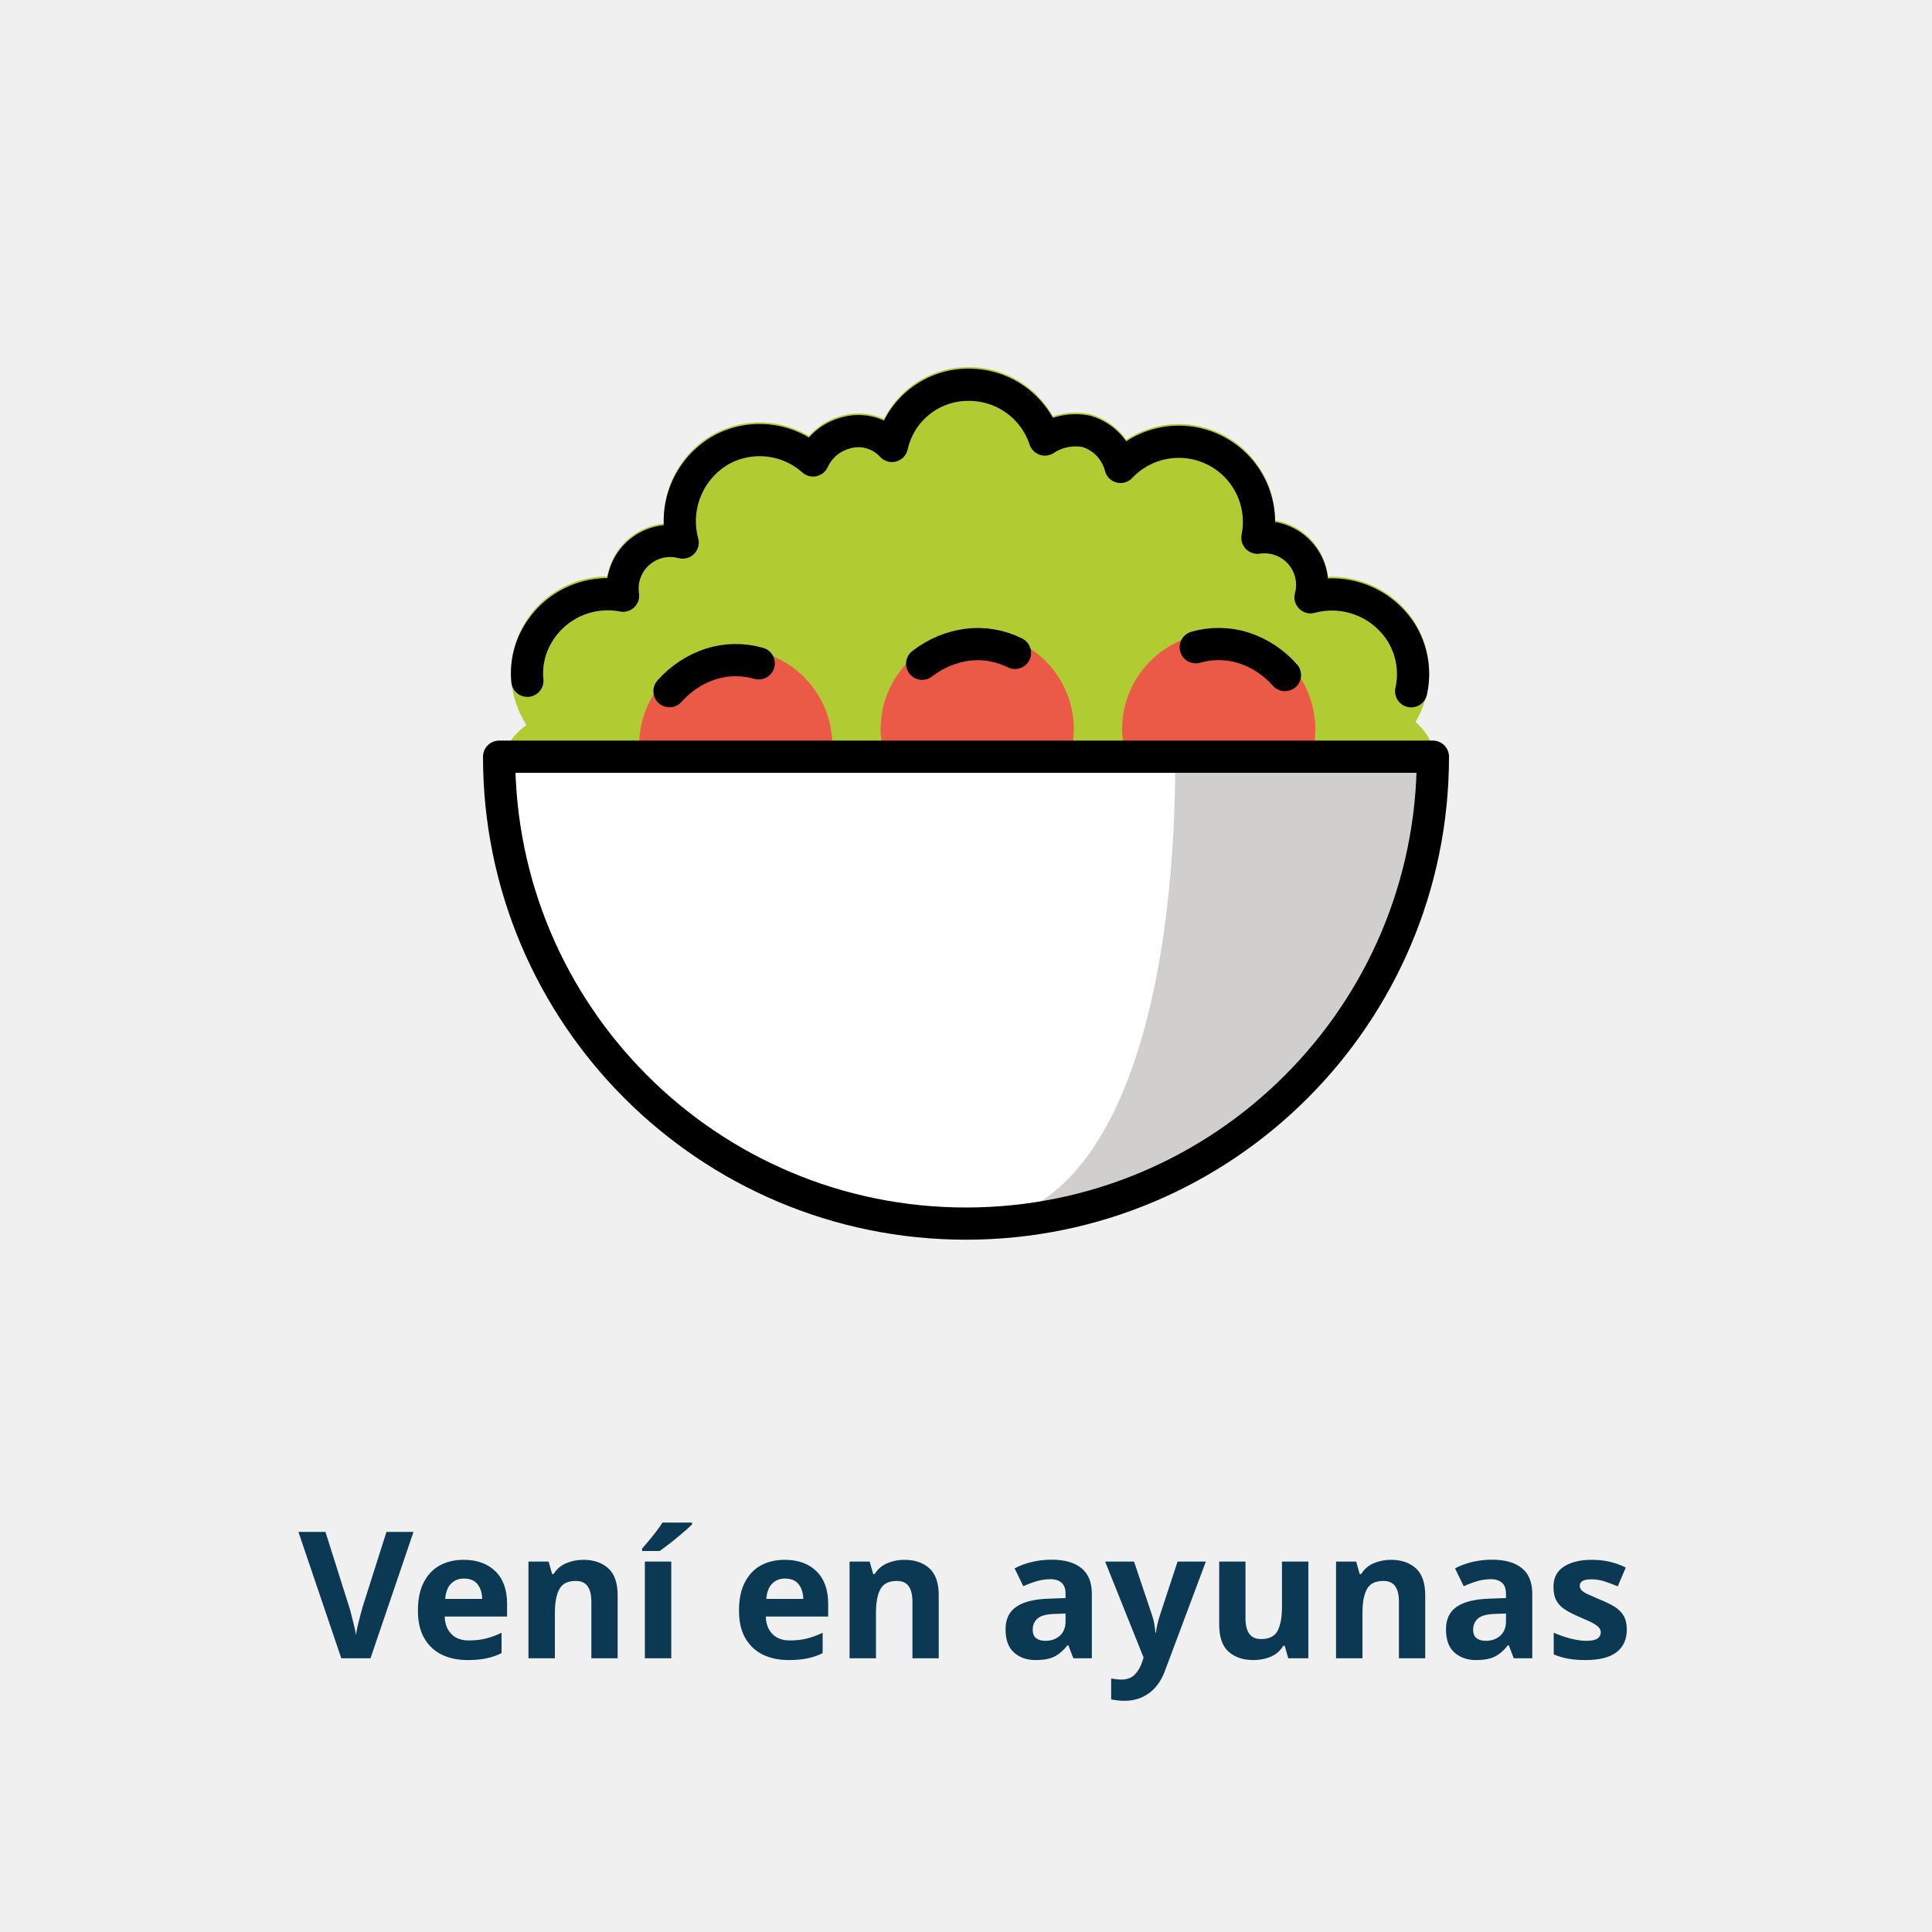
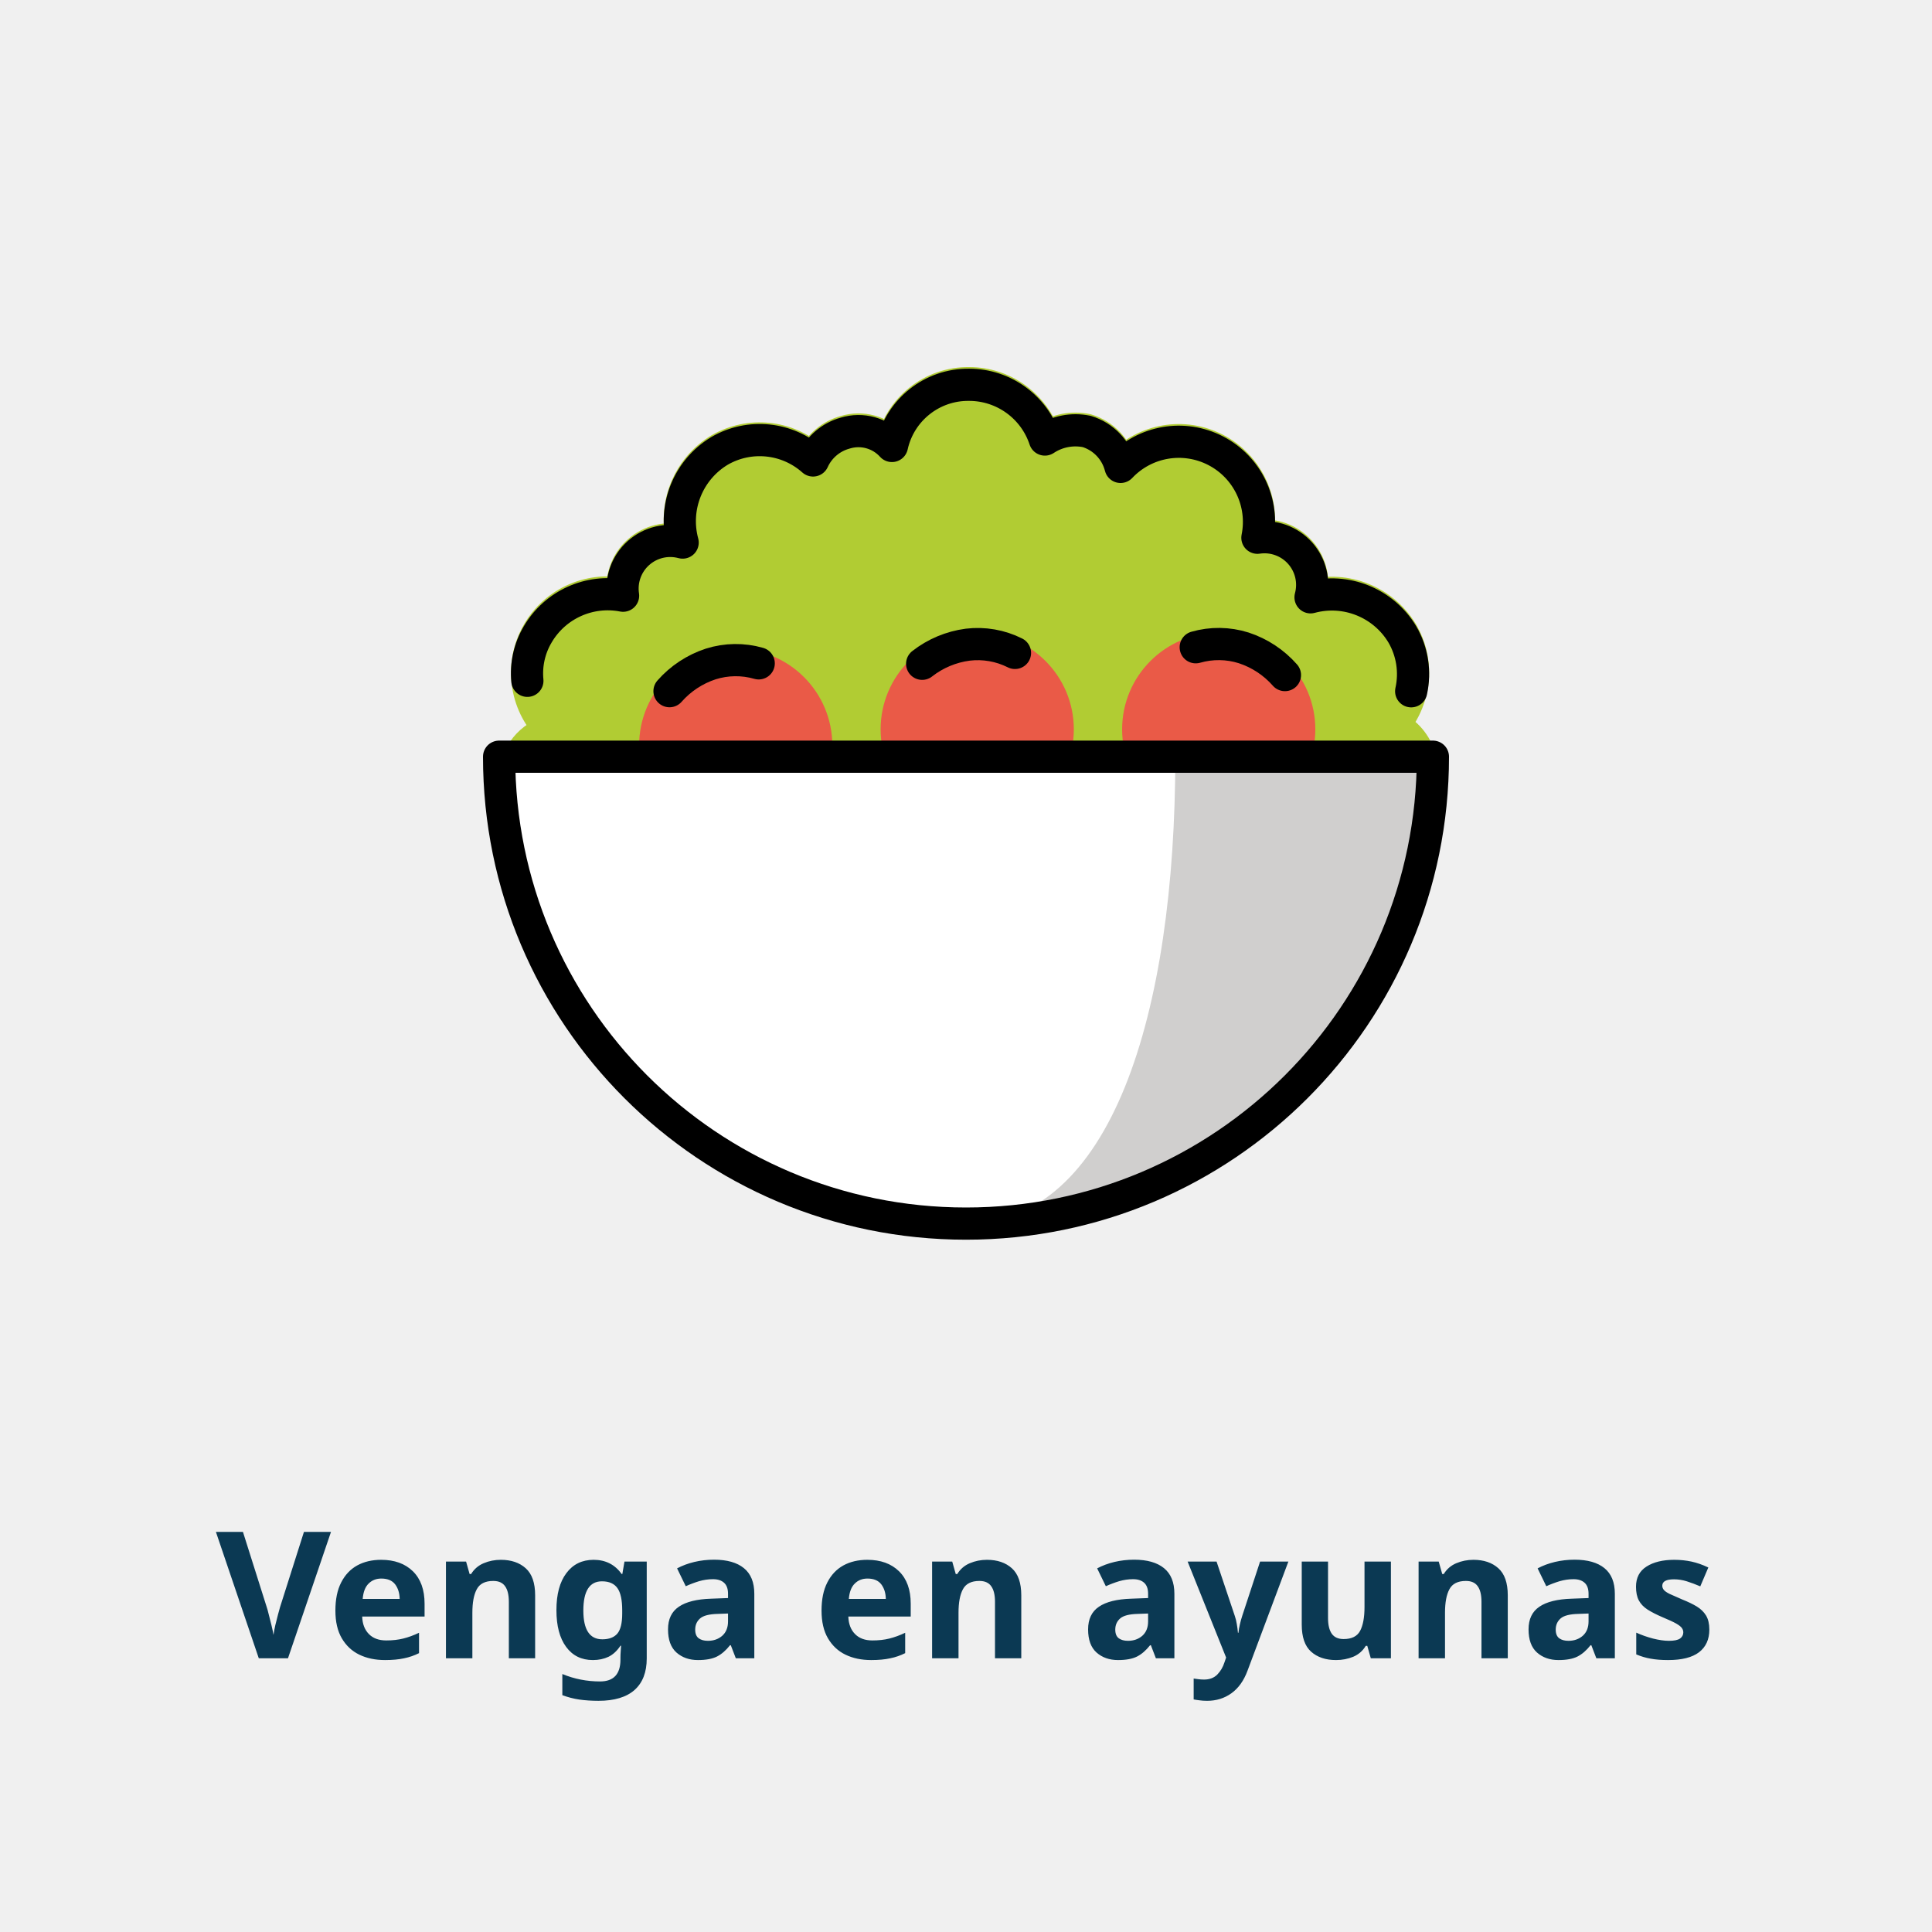
- <svg xmlns="http://www.w3.org/2000/svg" viewBox="0 0 240 240" width="240" height="240" role="img" aria-label="Vení en ayunas">
+ <svg xmlns="http://www.w3.org/2000/svg" viewBox="0 0 240 240" width="240" height="240" role="img" aria-label="Venga en ayunas">
  <g transform="translate(48 24) scale(2)">
    <g id="color">
      <path fill="#b1cc33" stroke="#b1cc33" stroke-miterlimit="10" stroke-width="2" d="M57.4,40.6l5-.8-.3-1a2.948,2.948,0,0,0,2.1-3.7,3.087,3.087,0,0,0-1.7-2,5.075,5.075,0,0,0,1.264-3.134A4.906,4.906,0,0,0,63.1,27.3,5.097,5.097,0,0,0,57.4,25a2.961,2.961,0,0,0-3.3-3.7,4.978,4.978,0,0,0-8.5-4.4,3.102,3.102,0,0,0-2.1-2.2,3.441,3.441,0,0,0-2.6.5,4.956,4.956,0,0,0-4.7-3.4,4.846,4.846,0,0,0-4.8,3.8,2.803,2.803,0,0,0-2.9-.8,3.087,3.087,0,0,0-2,1.7,4.974,4.974,0,0,0-5.8-.6,5.097,5.097,0,0,0-2.3,5.7,2.961,2.961,0,0,0-3.7,3.3,4.978,4.978,0,0,0-4.4,8.5,2.99,2.99,0,0,0-.1,5.8v1l3.1.7" />
      <circle cx="21.697" cy="34.3" r="6" fill="#ea5a47" />
      <circle cx="36.697" cy="33.3" r="6" fill="#ea5a47" />
      <circle cx="51.697" cy="33.3" r="6" fill="#ea5a47" />
      <path fill="#fff" d="M65,35A29,29,0,0,1,7,35Z" />
      <path fill="#d0cfce" d="M49,35c0,16-4,29-13,29A29.021,29.021,0,0,0,65,35Z" />
    </g>
    <g id="line">
      <path fill="none" stroke="#000" stroke-linecap="round" stroke-linejoin="round" stroke-width="2" d="M50.269,28.202a5.162,5.162,0,0,1,2.981.039,5.83,5.83,0,0,1,2.56,1.689" />
      <path fill="none" stroke="#000" stroke-linecap="round" stroke-linejoin="round" stroke-width="2" d="M33.277,29.229a5.829,5.829,0,0,1,2.828-1.187,5.16,5.16,0,0,1,2.937.512" />
      <path fill="none" stroke="#000" stroke-linecap="round" stroke-linejoin="round" stroke-width="2" d="M17.584,30.93a5.831,5.831,0,0,1,2.56-1.689,5.161,5.161,0,0,1,2.981-.039" />
      <path fill="none" stroke="#000" stroke-linecap="round" stroke-linejoin="round" stroke-width="2" d="M63.651,30.936A4.905,4.905,0,0,0,63.1,27.4a5.097,5.097,0,0,0-5.7-2.3,2.961,2.961,0,0,0-3.3-3.7A4.978,4.978,0,0,0,45.6,17a3.102,3.102,0,0,0-2.1-2.2,3.441,3.441,0,0,0-2.6.5,4.956,4.956,0,0,0-4.7-3.4,4.846,4.846,0,0,0-4.8,3.8,2.803,2.803,0,0,0-2.9-.8,3.087,3.087,0,0,0-2,1.7,4.974,4.974,0,0,0-5.8-.6,5.097,5.097,0,0,0-2.3,5.7A2.961,2.961,0,0,0,14.7,25a5.036,5.036,0,0,0-5.3,2.4,4.755,4.755,0,0,0-.644,2.886" />
      <path fill="none" stroke="#000000" stroke-linecap="round" stroke-linejoin="round" stroke-width="2" d="M65,35A29,29,0,0,1,7,35Z" />
    </g>
  </g>
  <g>
-     <text x="120" y="206" text-anchor="middle" font-family="Poppins, 'Segoe UI', system-ui, sans-serif" font-size="22" font-weight="600" fill="#0B3953">Vení en ayunas</text>
+     <text x="120" y="206" text-anchor="middle" font-family="Poppins, 'Segoe UI', system-ui, sans-serif" font-size="22" font-weight="600" fill="#0B3953">Venga en ayunas</text>
  </g>
</svg>
